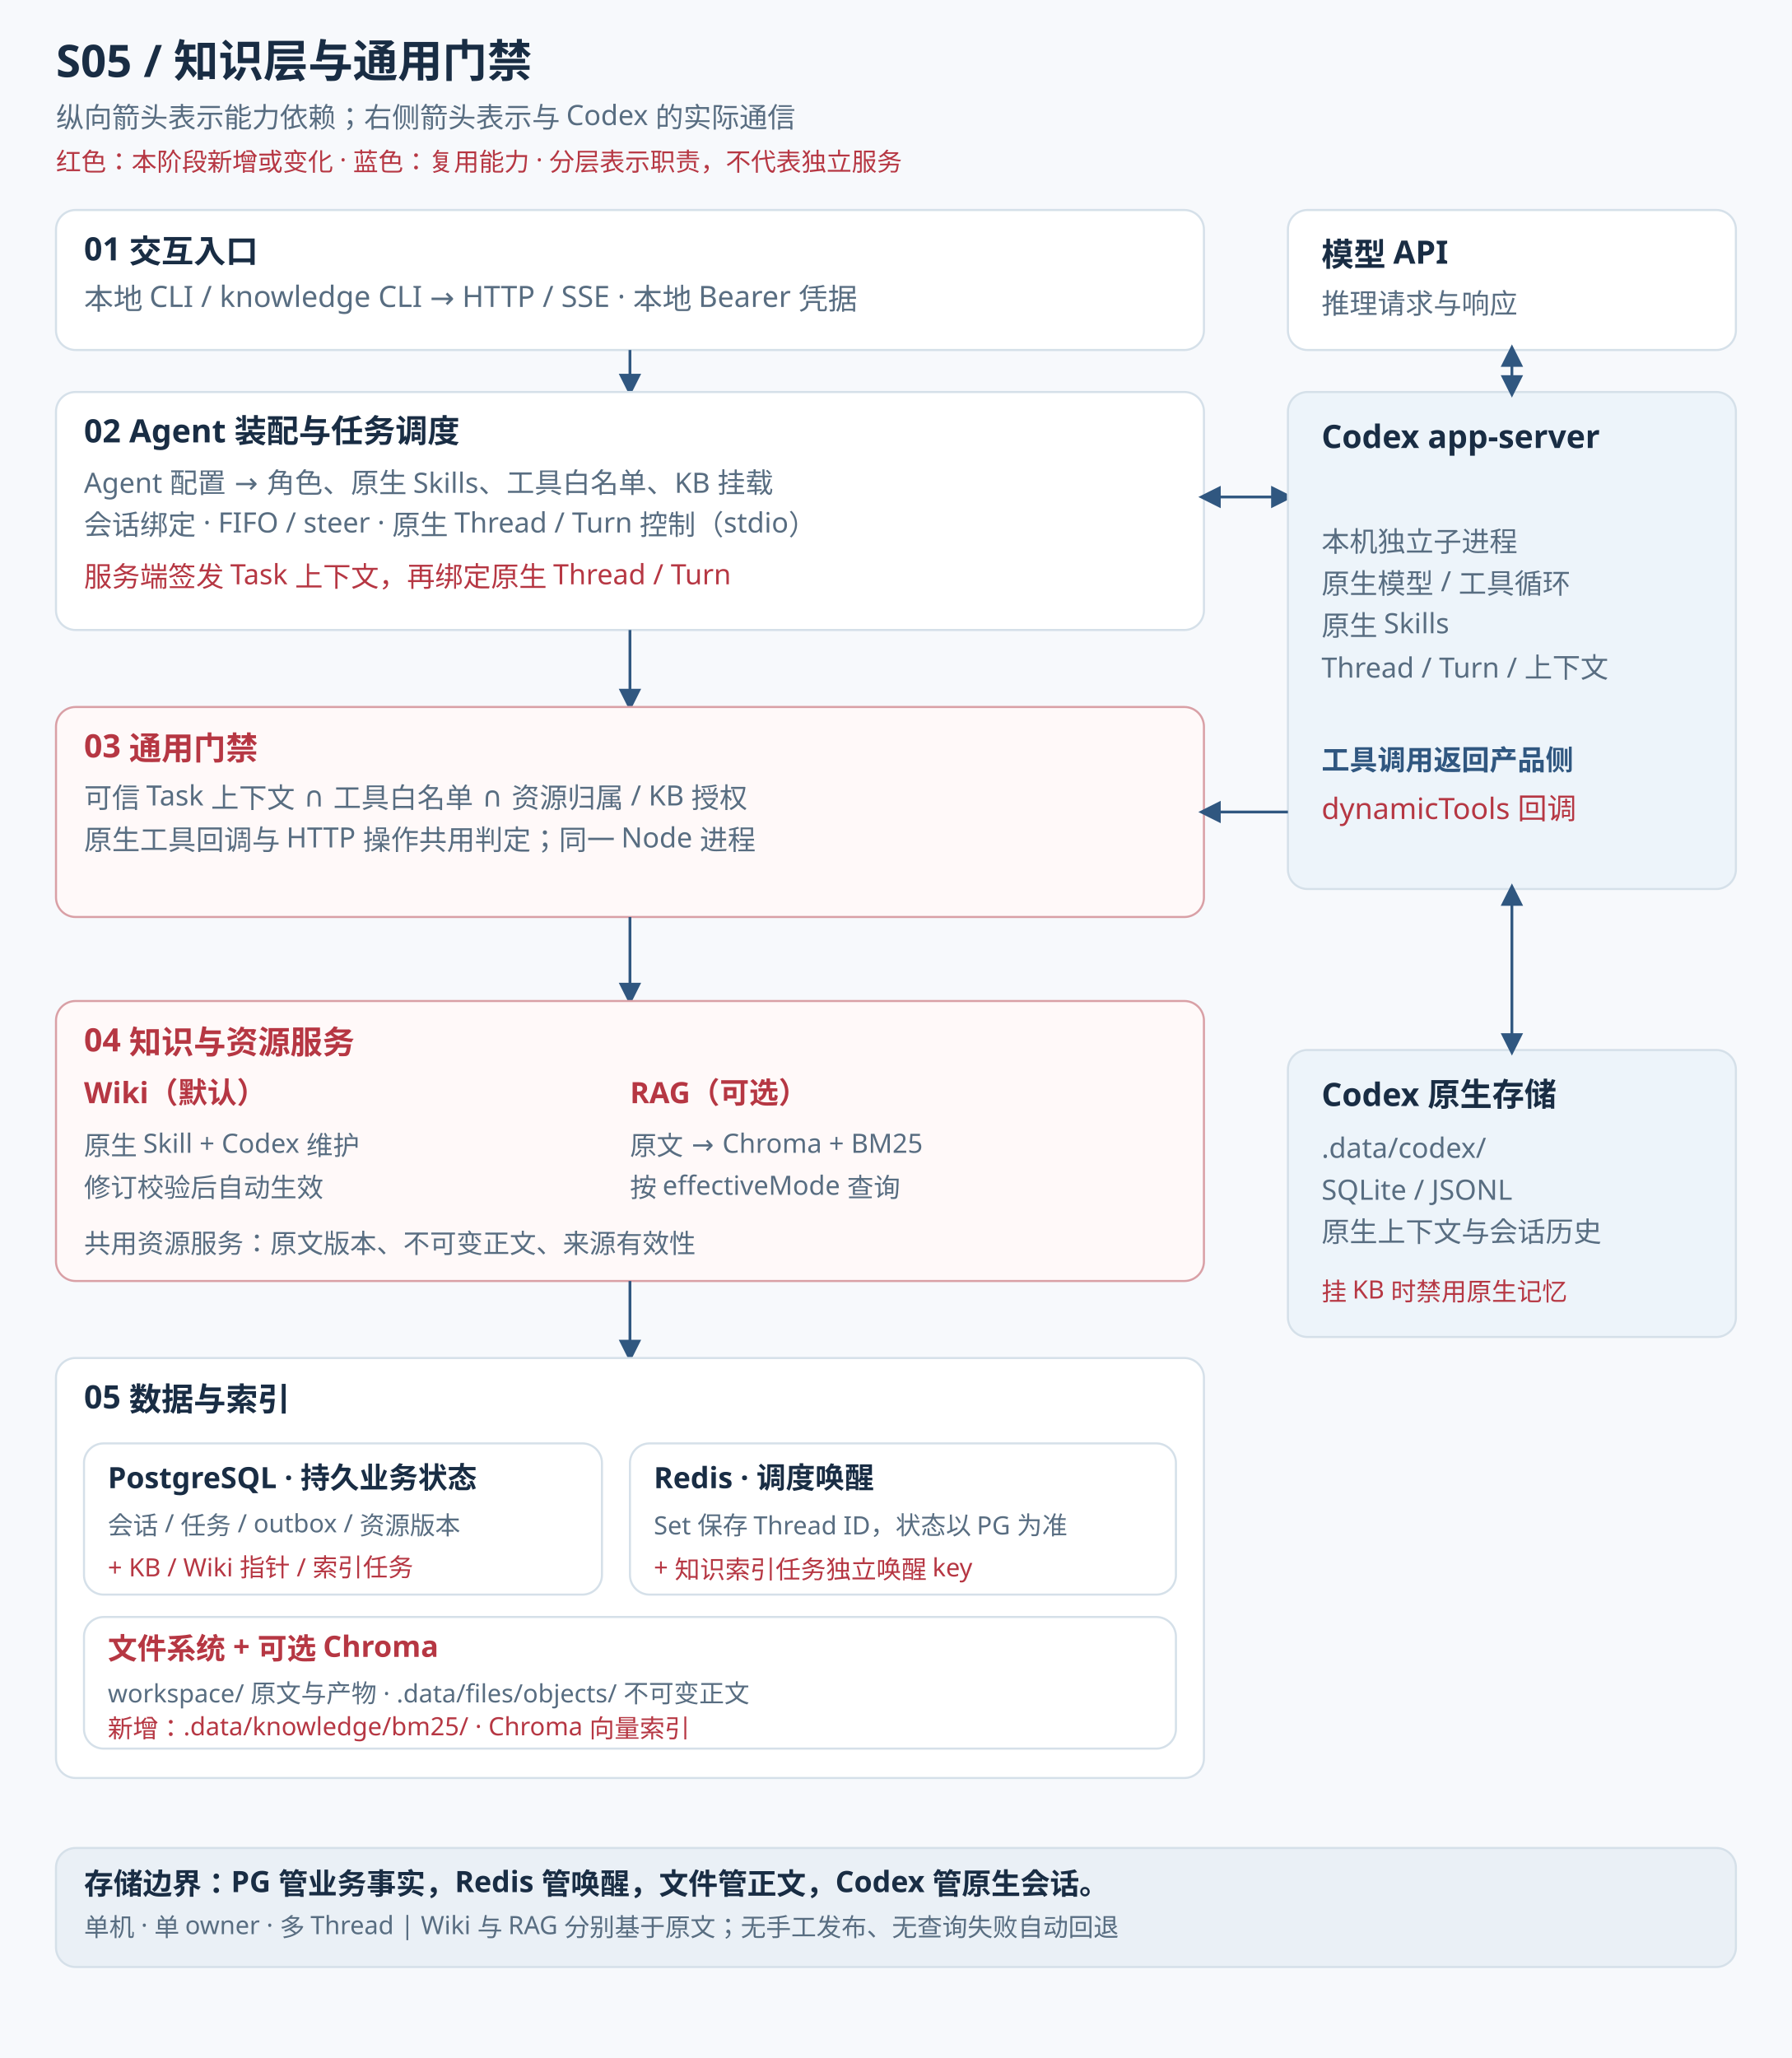
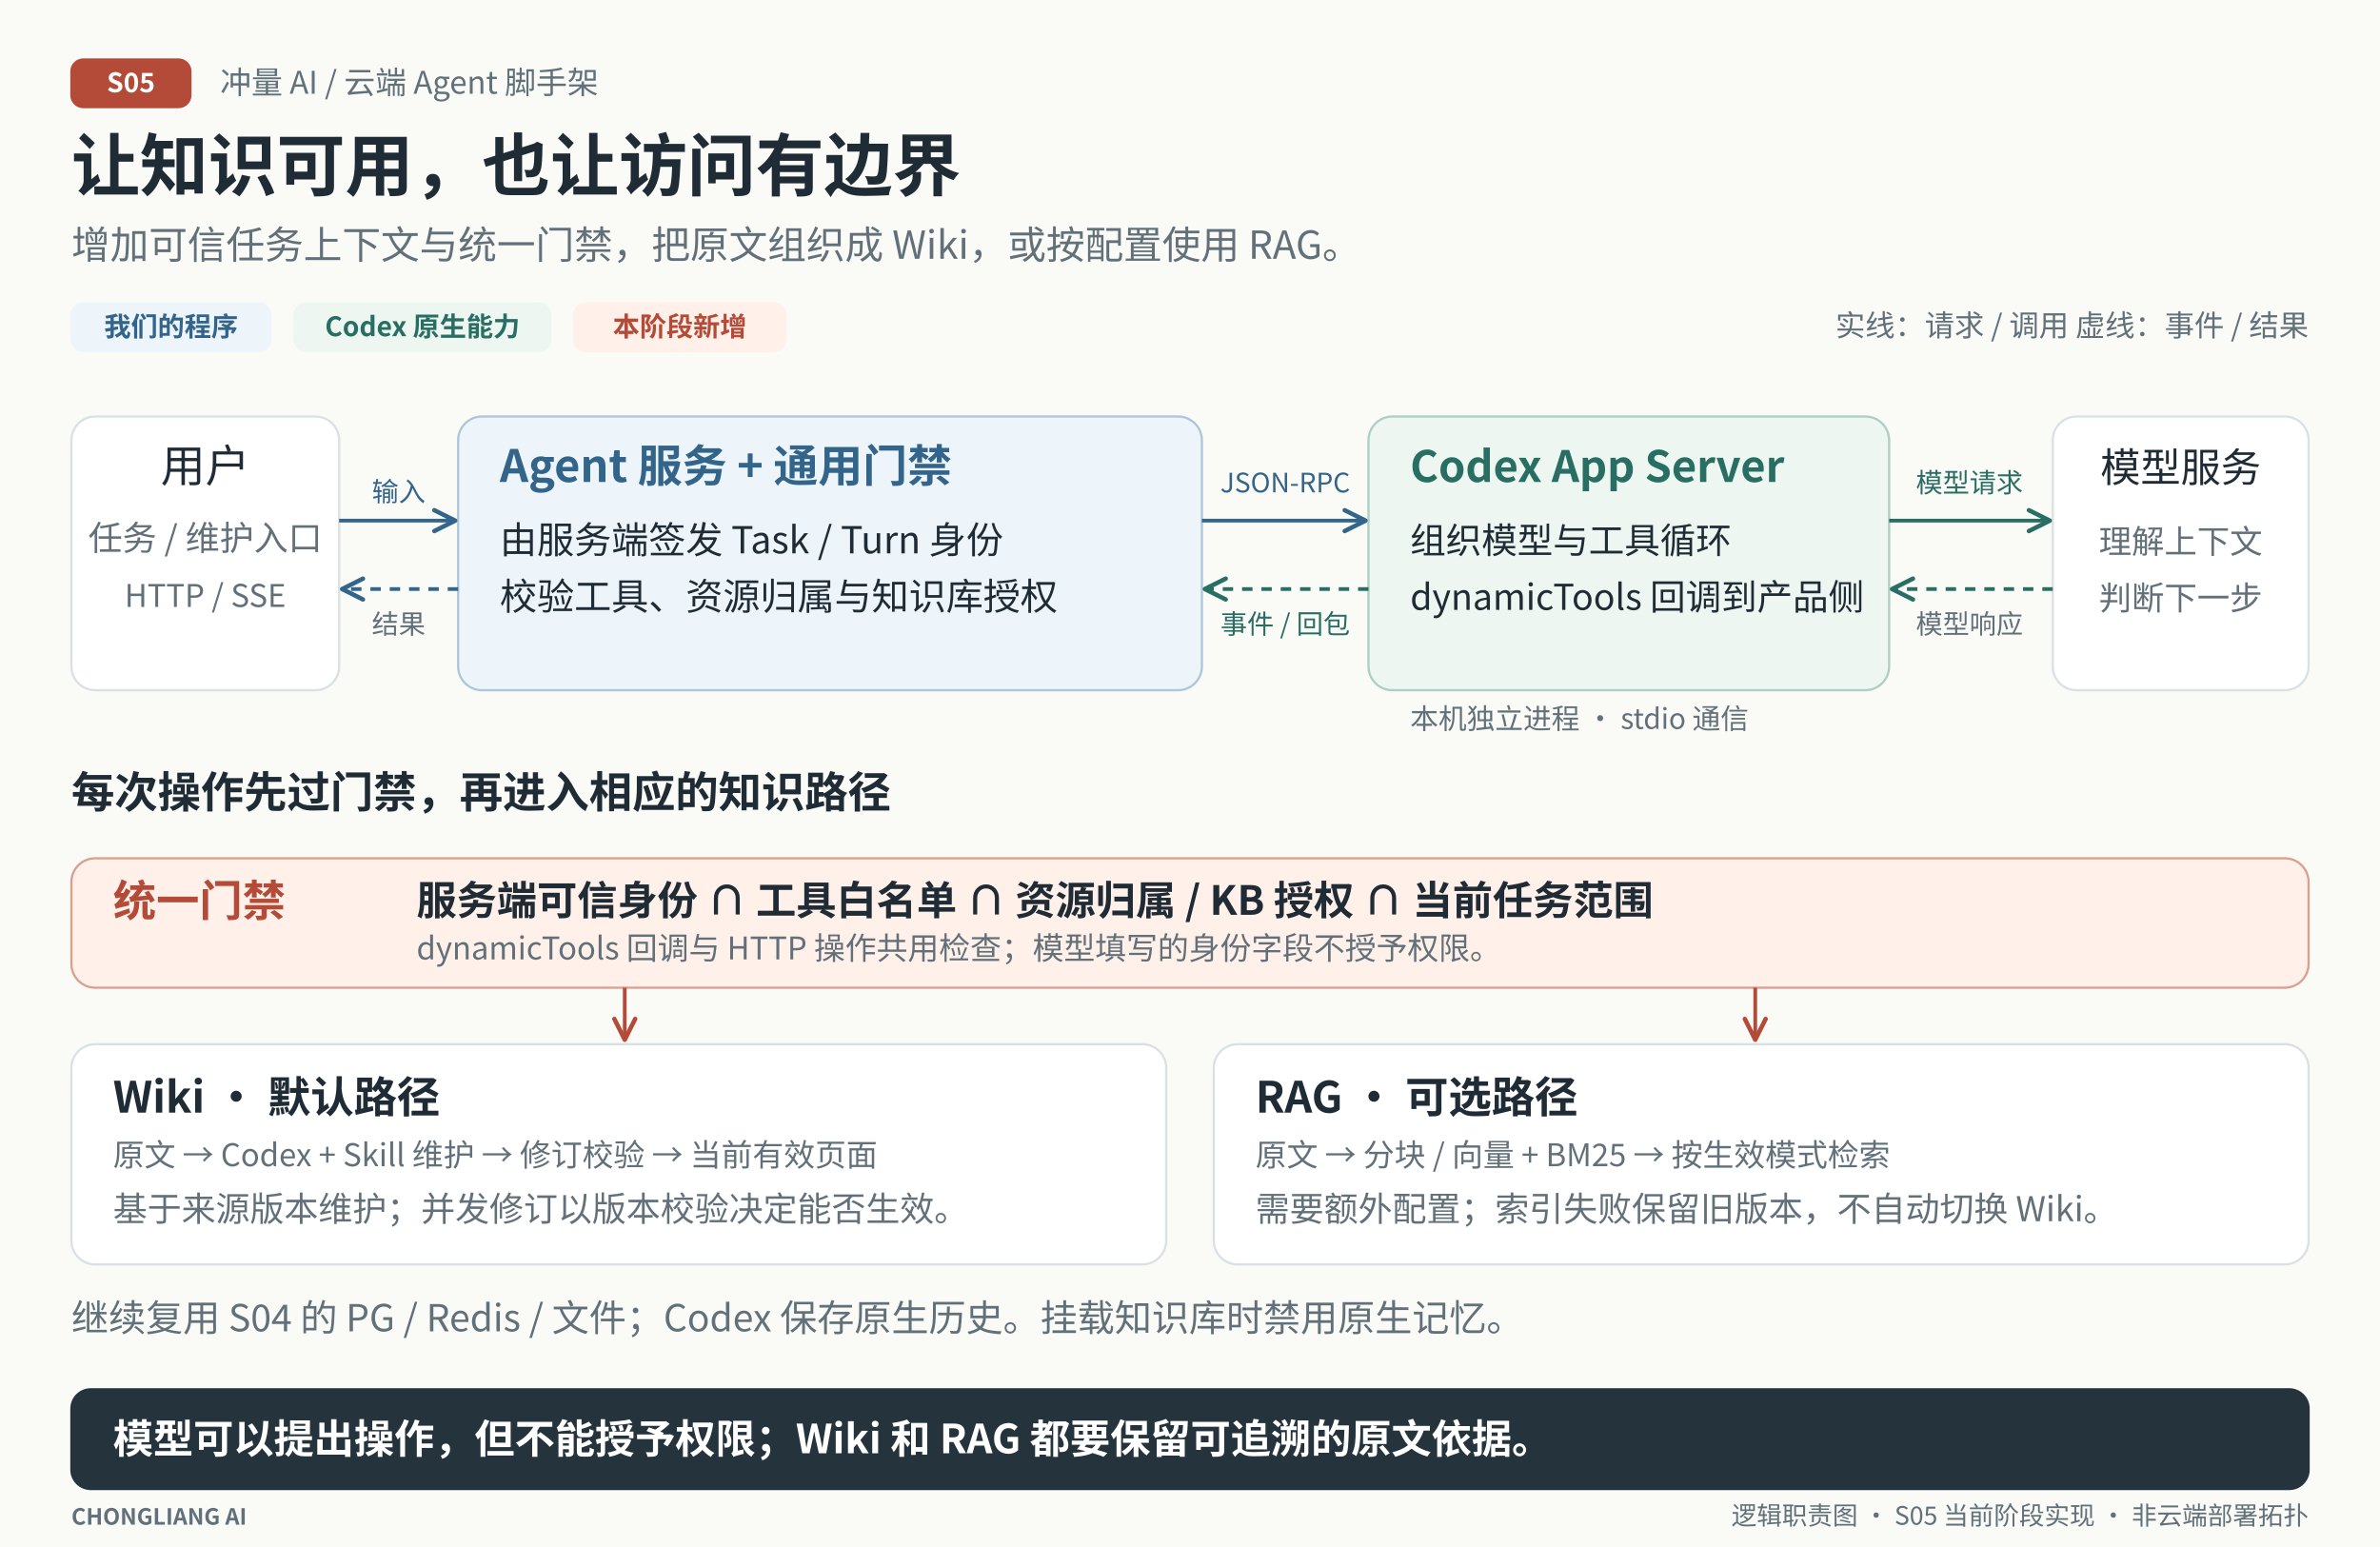
- <svg xmlns="http://www.w3.org/2000/svg" width="1280" height="1470" viewBox="0 0 1280 1470" role="img" aria-labelledby="title desc">
+ <svg xmlns="http://www.w3.org/2000/svg" width="1600" height="1040" viewBox="0 0 1600 1040" role="img" aria-labelledby="title desc">
  <defs>
-     <marker id="arrow" markerWidth="8" markerHeight="8" refX="6" refY="4" orient="auto-start-reverse">
-       <path d="M0,0 L8,4 L0,8" fill="#305780" />
+     <marker id="arrow" viewBox="0 0 10 10" refX="9" refY="5" markerWidth="7" markerHeight="7" orient="auto-start-reverse">
+       <path d="M1 1 L9 5 L1 9" fill="none" stroke="#33658A" stroke-width="1.7" stroke-linecap="round" stroke-linejoin="round" />
+     </marker>
+     <marker id="red" viewBox="0 0 10 10" refX="9" refY="5" markerWidth="7" markerHeight="7" orient="auto-start-reverse">
+       <path d="M1 1 L9 5 L1 9" fill="none" stroke="#B34B38" stroke-width="1.7" stroke-linecap="round" stroke-linejoin="round" />
+     </marker>
+     <marker id="green" viewBox="0 0 10 10" refX="9" refY="5" markerWidth="7" markerHeight="7" orient="auto-start-reverse">
+       <path d="M1 1 L9 5 L1 9" fill="none" stroke="#296E62" stroke-width="1.7" stroke-linecap="round" stroke-linejoin="round" />
    </marker>
  </defs>
-   <rect width="1280" height="1470" fill="#f7f9fc" />
-   <text x="40" y="55" font-family="PingFang SC, Microsoft YaHei, sans-serif" font-size="32" font-weight="650" fill="#192d44">S05  /  知识层与通用门禁</text>
-   <text x="40" y="91" font-family="PingFang SC, Microsoft YaHei, sans-serif" font-size="20" font-weight="400" fill="#586d81">纵向箭头表示能力依赖；右侧箭头表示与 Codex 的实际通信</text>
-   <text x="40" y="122" font-family="PingFang SC, Microsoft YaHei, sans-serif" font-size="18" font-weight="400" fill="#b63743">红色：本阶段新增或变化    ·    蓝色：复用能力    ·    分层表示职责，不代表独立服务</text>
-   <rect x="40" y="150" width="820" height="100" rx="14" fill="#fff" stroke="#d5e0e9" stroke-width="1.5" />
-   <text x="60" y="186" font-family="PingFang SC, Microsoft YaHei, sans-serif" font-size="23" font-weight="600" fill="#192d44">01  交互入口</text>
-   <text x="60" y="221" font-family="PingFang SC, Microsoft YaHei, sans-serif" font-size="21" font-weight="400" fill="#586d81">本地 CLI / knowledge CLI  →  HTTP / SSE  ·  本地 Bearer 凭据</text>
-   <path d="M450,250 L450,279" fill="none" stroke="#305780" stroke-width="2" marker-end="url(#arrow)" />
-   <rect x="40" y="280" width="820" height="170" rx="14" fill="#fff" stroke="#d5e0e9" stroke-width="1.5" />
-   <text x="60" y="316" font-family="PingFang SC, Microsoft YaHei, sans-serif" font-size="23" font-weight="600" fill="#192d44">02  Agent 装配与任务调度</text>
-   <text x="60" y="352" font-family="PingFang SC, Microsoft YaHei, sans-serif" font-size="20" font-weight="400" fill="#586d81">Agent 配置 → 角色、原生 Skills、工具白名单、KB 挂载</text>
-   <text x="60" y="382" font-family="PingFang SC, Microsoft YaHei, sans-serif" font-size="20" font-weight="400" fill="#586d81">会话绑定 · FIFO / steer · 原生 Thread / Turn 控制（stdio）</text>
-   <text x="60" y="419" font-family="PingFang SC, Microsoft YaHei, sans-serif" font-size="20" font-weight="400" fill="#b63743">服务端签发 Task 上下文，再绑定原生 Thread / Turn</text>
-   <path d="M860,355 L920,355" fill="none" stroke="#305780" stroke-width="2" marker-end="url(#arrow)" marker-start="url(#arrow)" />
-   <rect x="920" y="150" width="320" height="100" rx="14" fill="#fff" stroke="#d5e0e9" stroke-width="1.5" />
-   <text x="944" y="190" font-family="PingFang SC, Microsoft YaHei, sans-serif" font-size="23" font-weight="600" fill="#192d44">模型 API</text>
-   <text x="944" y="224" font-family="PingFang SC, Microsoft YaHei, sans-serif" font-size="20" font-weight="400" fill="#586d81">推理请求与响应</text>
-   <rect x="920" y="280" width="320" height="355" rx="14" fill="#edf4fa" stroke="#d5e0e9" stroke-width="1.5" />
-   <text x="944" y="320" font-family="PingFang SC, Microsoft YaHei, sans-serif" font-size="23" font-weight="600" fill="#192d44">Codex app-server</text>
-   <text x="944" y="394" font-family="PingFang SC, Microsoft YaHei, sans-serif" font-size="20" font-weight="400" fill="#586d81">本机独立子进程</text>
-   <text x="944" y="424" font-family="PingFang SC, Microsoft YaHei, sans-serif" font-size="20" font-weight="400" fill="#586d81">原生模型 / 工具循环</text>
-   <text x="944" y="454" font-family="PingFang SC, Microsoft YaHei, sans-serif" font-size="20" font-weight="400" fill="#586d81">原生 Skills</text>
-   <text x="944" y="484" font-family="PingFang SC, Microsoft YaHei, sans-serif" font-size="20" font-weight="400" fill="#586d81">Thread / Turn / 上下文</text>
-   <text x="944" y="550" font-family="PingFang SC, Microsoft YaHei, sans-serif" font-size="20" font-weight="600" fill="#305780">工具调用返回产品侧</text>
-   <text x="944" y="585" font-family="PingFang SC, Microsoft YaHei, sans-serif" font-size="21" font-weight="400" fill="#b63743">dynamicTools 回调</text>
-   <path d="M1080,280 L1080,250" fill="none" stroke="#305780" stroke-width="2" marker-end="url(#arrow)" marker-start="url(#arrow)" />
-   <path d="M450,450 L450,504" fill="none" stroke="#305780" stroke-width="2" marker-end="url(#arrow)" />
-   <rect x="40" y="505" width="820" height="150" rx="14" fill="#fff9f9" stroke="#d9a0a6" stroke-width="1.5" />
-   <text x="60" y="541" font-family="PingFang SC, Microsoft YaHei, sans-serif" font-size="23" font-weight="600" fill="#b63743">03  通用门禁</text>
-   <text x="60" y="577" font-family="PingFang SC, Microsoft YaHei, sans-serif" font-size="20" font-weight="400" fill="#586d81">可信 Task 上下文 ∩ 工具白名单 ∩ 资源归属 / KB 授权</text>
-   <text x="60" y="607" font-family="PingFang SC, Microsoft YaHei, sans-serif" font-size="20" font-weight="400" fill="#586d81">原生工具回调与 HTTP 操作共用判定；同一 Node 进程</text>
-   <path d="M920,580 L860,580" fill="none" stroke="#305780" stroke-width="2" marker-end="url(#arrow)" />
-   <path d="M450,655 L450,714" fill="none" stroke="#305780" stroke-width="2" marker-end="url(#arrow)" />
-   <rect x="40" y="715" width="820" height="200" rx="14" fill="#fff9f9" stroke="#d9a0a6" stroke-width="1.5" />
-   <text x="60" y="751" font-family="PingFang SC, Microsoft YaHei, sans-serif" font-size="23" font-weight="600" fill="#b63743">04  知识与资源服务</text>
-   <text x="60" y="788" font-family="PingFang SC, Microsoft YaHei, sans-serif" font-size="21" font-weight="600" fill="#b63743">Wiki（默认）</text>
-   <text x="450" y="788" font-family="PingFang SC, Microsoft YaHei, sans-serif" font-size="21" font-weight="600" fill="#b63743">RAG（可选）</text>
-   <text x="60" y="825" font-family="PingFang SC, Microsoft YaHei, sans-serif" font-size="19" font-weight="400" fill="#586d81">原生 Skill + Codex 维护</text>
-   <text x="60" y="855" font-family="PingFang SC, Microsoft YaHei, sans-serif" font-size="19" font-weight="400" fill="#586d81">修订校验后自动生效</text>
-   <text x="450" y="825" font-family="PingFang SC, Microsoft YaHei, sans-serif" font-size="19" font-weight="400" fill="#586d81">原文 → Chroma + BM25</text>
-   <text x="450" y="855" font-family="PingFang SC, Microsoft YaHei, sans-serif" font-size="19" font-weight="400" fill="#586d81">按 effectiveMode 查询</text>
-   <text x="60" y="895" font-family="PingFang SC, Microsoft YaHei, sans-serif" font-size="19" font-weight="400" fill="#586d81">共用资源服务：原文版本、不可变正文、来源有效性</text>
-   <path d="M450,915 L450,969" fill="none" stroke="#305780" stroke-width="2" marker-end="url(#arrow)" />
-   <rect x="40" y="970" width="820" height="300" rx="14" fill="#fff" stroke="#d5e0e9" stroke-width="1.5" />
-   <text x="60" y="1006" font-family="PingFang SC, Microsoft YaHei, sans-serif" font-size="23" font-weight="600" fill="#192d44">05  数据与索引</text>
-   <rect x="60" y="1031" width="370" height="108" rx="14" fill="#fff" stroke="#d5e0e9" stroke-width="1.5" />
-   <text x="77" y="1063" font-family="PingFang SC, Microsoft YaHei, sans-serif" font-size="21" font-weight="600" fill="#192d44">PostgreSQL  ·  持久业务状态</text>
-   <text x="77" y="1096" font-family="PingFang SC, Microsoft YaHei, sans-serif" font-size="18" font-weight="400" fill="#586d81">会话 / 任务 / outbox / 资源版本</text>
-   <text x="77" y="1126" font-family="PingFang SC, Microsoft YaHei, sans-serif" font-size="18" font-weight="400" fill="#b63743">+ KB / Wiki 指针 / 索引任务</text>
-   <rect x="450" y="1031" width="390" height="108" rx="14" fill="#fff" stroke="#d5e0e9" stroke-width="1.5" />
-   <text x="467" y="1063" font-family="PingFang SC, Microsoft YaHei, sans-serif" font-size="21" font-weight="600" fill="#192d44">Redis  ·  调度唤醒</text>
-   <text x="467" y="1096" font-family="PingFang SC, Microsoft YaHei, sans-serif" font-size="18" font-weight="400" fill="#586d81">Set 保存 Thread ID，状态以 PG 为准</text>
-   <text x="467" y="1126" font-family="PingFang SC, Microsoft YaHei, sans-serif" font-size="18" font-weight="400" fill="#b63743">+ 知识索引任务独立唤醒 key</text>
-   <rect x="60" y="1155" width="780" height="94" rx="14" fill="#fff" stroke="#d5e0e9" stroke-width="1.5" />
-   <text x="77" y="1185" font-family="PingFang SC, Microsoft YaHei, sans-serif" font-size="21" font-weight="600" fill="#b63743">文件系统 + 可选 Chroma</text>
-   <text x="77" y="1216" font-family="PingFang SC, Microsoft YaHei, sans-serif" font-size="18" font-weight="400" fill="#586d81">workspace/ 原文与产物 · .data/files/objects/ 不可变正文</text>
-   <text x="77" y="1241" font-family="PingFang SC, Microsoft YaHei, sans-serif" font-size="18" font-weight="400" fill="#b63743">新增：.data/knowledge/bm25/ · Chroma 向量索引</text>
-   <rect x="920" y="750" width="320" height="205" rx="14" fill="#edf4fa" stroke="#d5e0e9" stroke-width="1.5" />
-   <text x="944" y="790" font-family="PingFang SC, Microsoft YaHei, sans-serif" font-size="23" font-weight="600" fill="#192d44">Codex 原生存储</text>
-   <text x="944" y="827" font-family="PingFang SC, Microsoft YaHei, sans-serif" font-size="20" font-weight="400" fill="#586d81">.data/codex/</text>
-   <text x="944" y="857" font-family="PingFang SC, Microsoft YaHei, sans-serif" font-size="20" font-weight="400" fill="#586d81">SQLite / JSONL</text>
-   <text x="944" y="887" font-family="PingFang SC, Microsoft YaHei, sans-serif" font-size="20" font-weight="400" fill="#586d81">原生上下文与会话历史</text>
-   <text x="944" y="929" font-family="PingFang SC, Microsoft YaHei, sans-serif" font-size="18" font-weight="400" fill="#b63743">挂 KB 时禁用原生记忆</text>
-   <path d="M1080,635 L1080,750" fill="none" stroke="#305780" stroke-width="2" marker-end="url(#arrow)" marker-start="url(#arrow)" />
-   <rect x="40" y="1320" width="1200" height="85" rx="14" fill="#eaf0f6" stroke="#d5e0e9" stroke-width="1.5" />
-   <text x="60" y="1353" font-family="PingFang SC, Microsoft YaHei, sans-serif" font-size="21" font-weight="600" fill="#192d44">存储边界：PG 管业务事实，Redis 管唤醒，文件管正文，Codex 管原生会话。</text>
-   <text x="60" y="1383" font-family="PingFang SC, Microsoft YaHei, sans-serif" font-size="18" font-weight="400" fill="#586d81">单机 · 单 owner · 多 Thread  |  Wiki 与 RAG 分别基于原文；无手工发布、无查询失败自动回退</text>
+   <g font-family="PingFang SC, Microsoft YaHei, Noto Sans CJK SC, sans-serif">
+     <rect x="0" y="0" width="1600" height="1040" rx="0" fill="#FAFAF7" stroke="#FAFAF7" stroke-width="1.5" />
+     <rect x="48" y="40" width="80" height="32" rx="8" fill="#B34B38" stroke="#B34B38" stroke-width="1.5" />
+     <text x="88" y="62" font-size="18" fill="#FFFFFF" font-weight="650" text-anchor="middle">S05</text>
+     <text x="148" y="63" font-size="21" fill="#617079" font-weight="400" text-anchor="start">冲量 AI  /  云端 Agent 脚手架</text>
+     <text x="48" y="128" font-size="46" fill="#202C35" font-weight="700" text-anchor="start">让知识可用，也让访问有边界</text>
+     <text x="48" y="174" font-size="26" fill="#617079" font-weight="400" text-anchor="start">增加可信任务上下文与统一门禁，把原文组织成 Wiki，或按配置使用 RAG。</text>
+     <rect x="48" y="204" width="134" height="32" rx="8" fill="#EEF5FA" stroke="#EEF5FA" stroke-width="1.5" />
+     <text x="115" y="226" font-size="18" fill="#33658A" font-weight="650" text-anchor="middle">我们的程序</text>
+     <rect x="198" y="204" width="172" height="32" rx="8" fill="#EDF6F1" stroke="#EDF6F1" stroke-width="1.5" />
+     <text x="284" y="226" font-size="18" fill="#296E62" font-weight="650" text-anchor="middle">Codex 原生能力</text>
+     <rect x="386" y="204" width="142" height="32" rx="8" fill="#FFF0E9" stroke="#FFF0E9" stroke-width="1.5" />
+     <text x="457" y="226" font-size="18" fill="#B34B38" font-weight="650" text-anchor="middle">本阶段新增</text>
+     <text x="1552" y="226" font-size="20" fill="#617079" font-weight="400" text-anchor="end">实线：请求 / 调用     虚线：事件 / 结果</text>
+     <rect x="48" y="280" width="180" height="184" rx="16" fill="#FFFFFF" stroke="#D9E1E3" stroke-width="1.5" />
+     <text x="138" y="324" font-size="30" fill="#202C35" font-weight="500" text-anchor="middle">用户</text>
+     <text x="138" y="370" font-size="23" fill="#617079" font-weight="500" text-anchor="middle">任务 / 维护入口</text>
+     <text x="138" y="408" font-size="21" fill="#617079" font-weight="500" text-anchor="middle">HTTP / SSE</text>
+     <rect x="308" y="280" width="500" height="184" rx="16" fill="#EEF5FA" stroke="#ADC6D8" stroke-width="1.5" />
+     <text x="336" y="324" font-size="30" fill="#33658A" font-weight="650" text-anchor="start">Agent 服务 + 通用门禁</text>
+     <text x="336" y="372" font-size="25" fill="#202C35" font-weight="400" text-anchor="start">由服务端签发 Task / Turn 身份</text>
+     <text x="336" y="410" font-size="25" fill="#202C35" font-weight="400" text-anchor="start">校验工具、资源归属与知识库授权</text>
+     <rect x="920" y="280" width="350" height="184" rx="16" fill="#EDF6F1" stroke="#ADCFC4" stroke-width="1.5" />
+     <text x="948" y="324" font-size="29" fill="#296E62" font-weight="650" text-anchor="start">Codex App Server</text>
+     <text x="948" y="372" font-size="24" fill="#202C35" font-weight="400" text-anchor="start">组织模型与工具循环</text>
+     <text x="948" y="410" font-size="24" fill="#202C35" font-weight="400" text-anchor="start">dynamicTools 回调到产品侧</text>
+     <rect x="1380" y="280" width="172" height="184" rx="16" fill="#FFFFFF" stroke="#D9E1E3" stroke-width="1.5" />
+     <text x="1466" y="324" font-size="27" fill="#202C35" font-weight="500" text-anchor="middle">模型服务</text>
+     <text x="1466" y="372" font-size="22" fill="#617079" font-weight="500" text-anchor="middle">理解上下文</text>
+     <text x="1466" y="410" font-size="22" fill="#617079" font-weight="500" text-anchor="middle">判断下一步</text>
+     <path d="M228,350 L306,350" fill="none" stroke="#33658A" stroke-width="2.5" marker-end="url(#arrow)" />
+     <path d="M308,396 L230,396" fill="none" stroke="#33658A" stroke-width="2.5" stroke-dasharray="7 6" marker-end="url(#arrow)" />
+     <text x="268" y="337" font-size="18" fill="#33658A" font-weight="500" text-anchor="middle">输入</text>
+     <text x="268" y="426" font-size="18" fill="#617079" font-weight="500" text-anchor="middle">结果</text>
+     <path d="M808,350 L918,350" fill="none" stroke="#33658A" stroke-width="2.5" marker-end="url(#arrow)" />
+     <path d="M920,396 L810,396" fill="none" stroke="#296E62" stroke-width="2.5" stroke-dasharray="7 6" marker-end="url(#green)" />
+     <text x="864" y="331" font-size="18" fill="#33658A" font-weight="500" text-anchor="middle">JSON-RPC</text>
+     <text x="864" y="426" font-size="18" fill="#296E62" font-weight="500" text-anchor="middle">事件 / 回包</text>
+     <path d="M1270,350 L1378,350" fill="none" stroke="#296E62" stroke-width="2.5" marker-end="url(#green)" />
+     <path d="M1380,396 L1272,396" fill="none" stroke="#296E62" stroke-width="2.5" stroke-dasharray="7 6" marker-end="url(#green)" />
+     <text x="1324" y="331" font-size="18" fill="#296E62" font-weight="500" text-anchor="middle">模型请求</text>
+     <text x="1324" y="426" font-size="18" fill="#617079" font-weight="500" text-anchor="middle">模型响应</text>
+     <text x="948" y="490" font-size="19" fill="#617079" font-weight="400" text-anchor="start">本机独立进程 · stdio 通信</text>
+     <text x="48" y="543" font-size="29" fill="#202C35" font-weight="650" text-anchor="start">每次操作先过门禁，再进入相应的知识路径</text>
+     <rect x="48" y="577" width="1504" height="87" rx="16" fill="#FFF0E9" stroke="#D8A18F" stroke-width="1.5" />
+     <text x="76" y="616" font-size="29" fill="#B34B38" font-weight="650" text-anchor="start">统一门禁</text>
+     <text x="280" y="615" font-size="27" fill="#202C35" font-weight="550" text-anchor="start">服务端可信身份  ∩  工具白名单  ∩  资源归属 / KB 授权  ∩  当前任务范围</text>
+     <text x="280" y="645" font-size="21" fill="#617079" font-weight="400" text-anchor="start">dynamicTools 回调与 HTTP 操作共用检查；模型填写的身份字段不授予权限。</text>
+     <path d="M420,664 L420,699" fill="none" stroke="#B34B38" stroke-width="2.5" marker-end="url(#red)" />
+     <path d="M1180,664 L1180,699" fill="none" stroke="#B34B38" stroke-width="2.5" marker-end="url(#red)" />
+     <rect x="48" y="702" width="736" height="148" rx="16" fill="#FFFFFF" stroke="#D9E1E3" stroke-width="1.5" />
+     <text x="76" y="748" font-size="29" fill="#202C35" font-weight="650" text-anchor="start">Wiki · 默认路径</text>
+     <text x="76" y="784" font-size="21" fill="#617079" font-weight="400" text-anchor="start">原文 → Codex + Skill 维护 → 修订校验 → 当前有效页面</text>
+     <text x="76" y="821" font-size="23" fill="#617079" font-weight="400" text-anchor="start">基于来源版本维护；并发修订以版本校验决定能否生效。</text>
+     <rect x="816" y="702" width="736" height="148" rx="16" fill="#FFFFFF" stroke="#D9E1E3" stroke-width="1.5" />
+     <text x="844" y="748" font-size="29" fill="#202C35" font-weight="650" text-anchor="start">RAG · 可选路径</text>
+     <text x="844" y="784" font-size="21" fill="#617079" font-weight="400" text-anchor="start">原文 → 分块 / 向量 + BM25 → 按生效模式检索</text>
+     <text x="844" y="821" font-size="23" fill="#617079" font-weight="400" text-anchor="start">需要额外配置；索引失败保留旧版本，不自动切换 Wiki。</text>
+     <text x="48" y="895" font-size="25" fill="#617079" font-weight="400" text-anchor="start">继续复用 S04 的 PG / Redis / 文件；Codex 保存原生历史。挂载知识库时禁用原生记忆。</text>
+     <rect x="48" y="934" width="1504" height="67" rx="13" fill="#24333C" stroke="#24333C" stroke-width="1.5" />
+     <text x="76" y="977" font-size="27" fill="#FFFFFF" font-weight="550" text-anchor="start">模型可以提出操作，但不能授予权限；Wiki 和 RAG 都要保留可追溯的原文依据。</text>
+     <text x="48" y="1025" font-size="15" fill="#617079" font-weight="650" text-anchor="start">CHONGLIANG AI</text>
+     <text x="1552" y="1025" font-size="17" fill="#617079" font-weight="400" text-anchor="end">逻辑职责图 · S05 当前阶段实现 · 非云端部署拓扑</text>
+   </g>
</svg>
